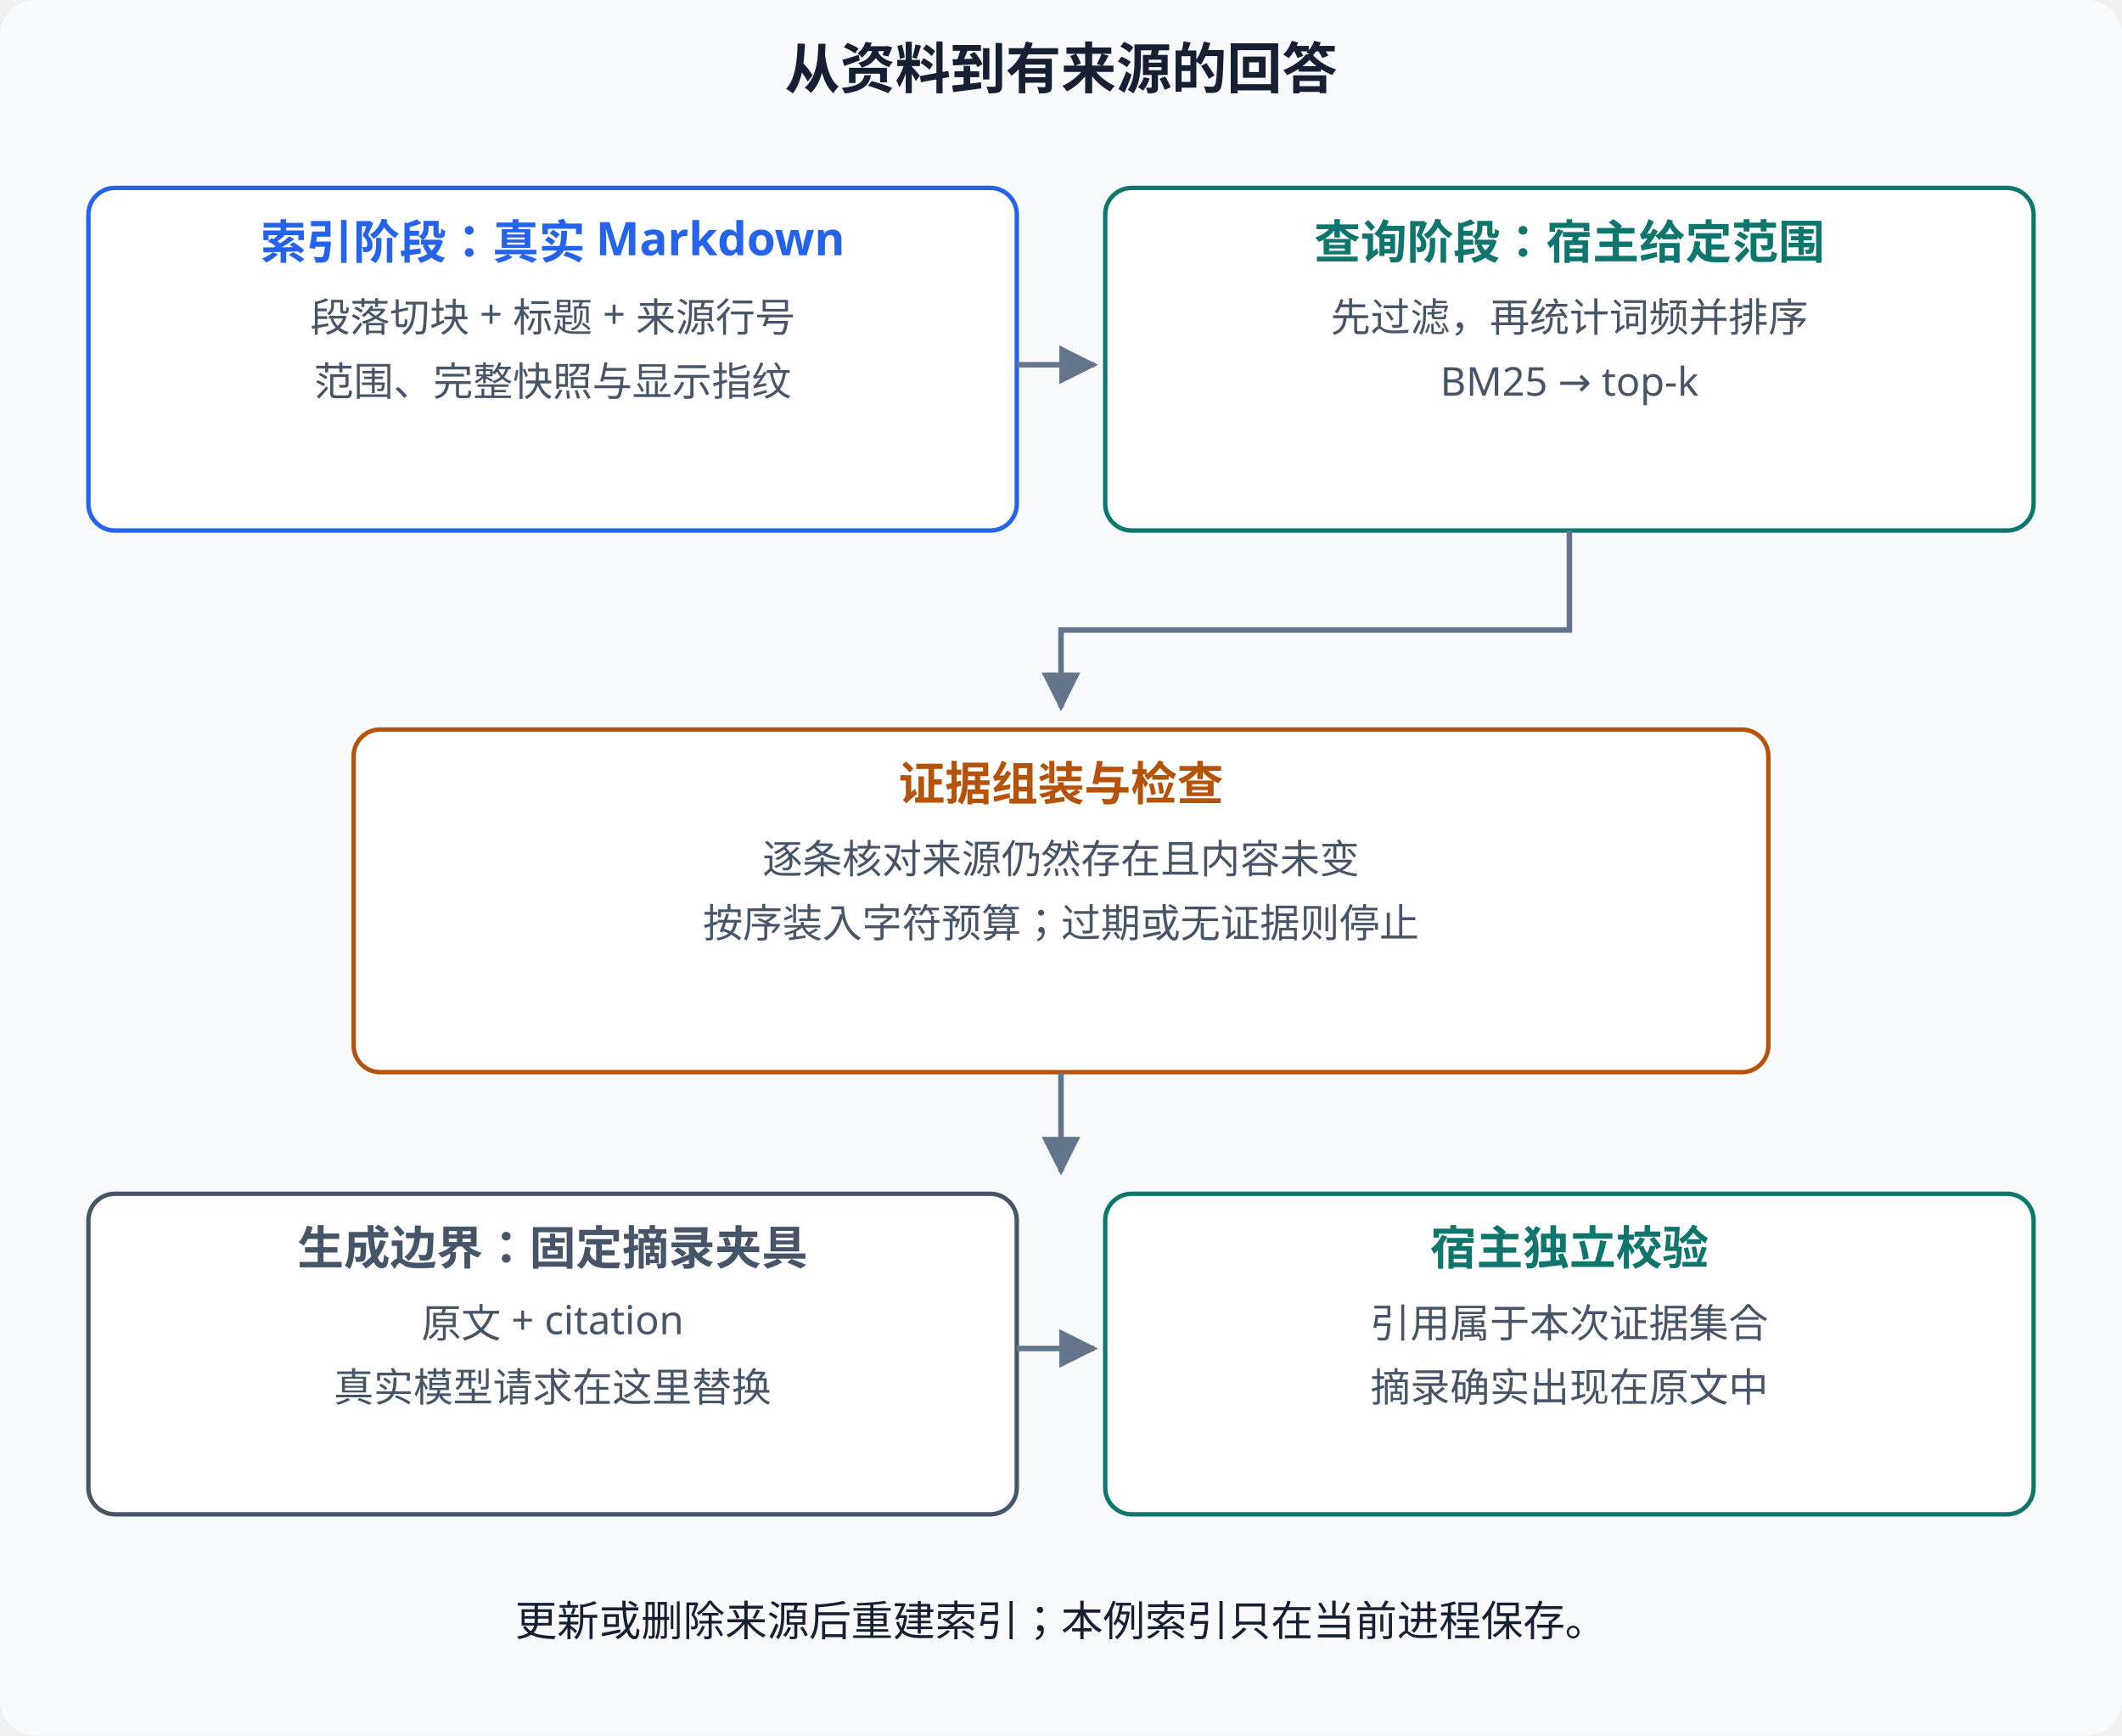
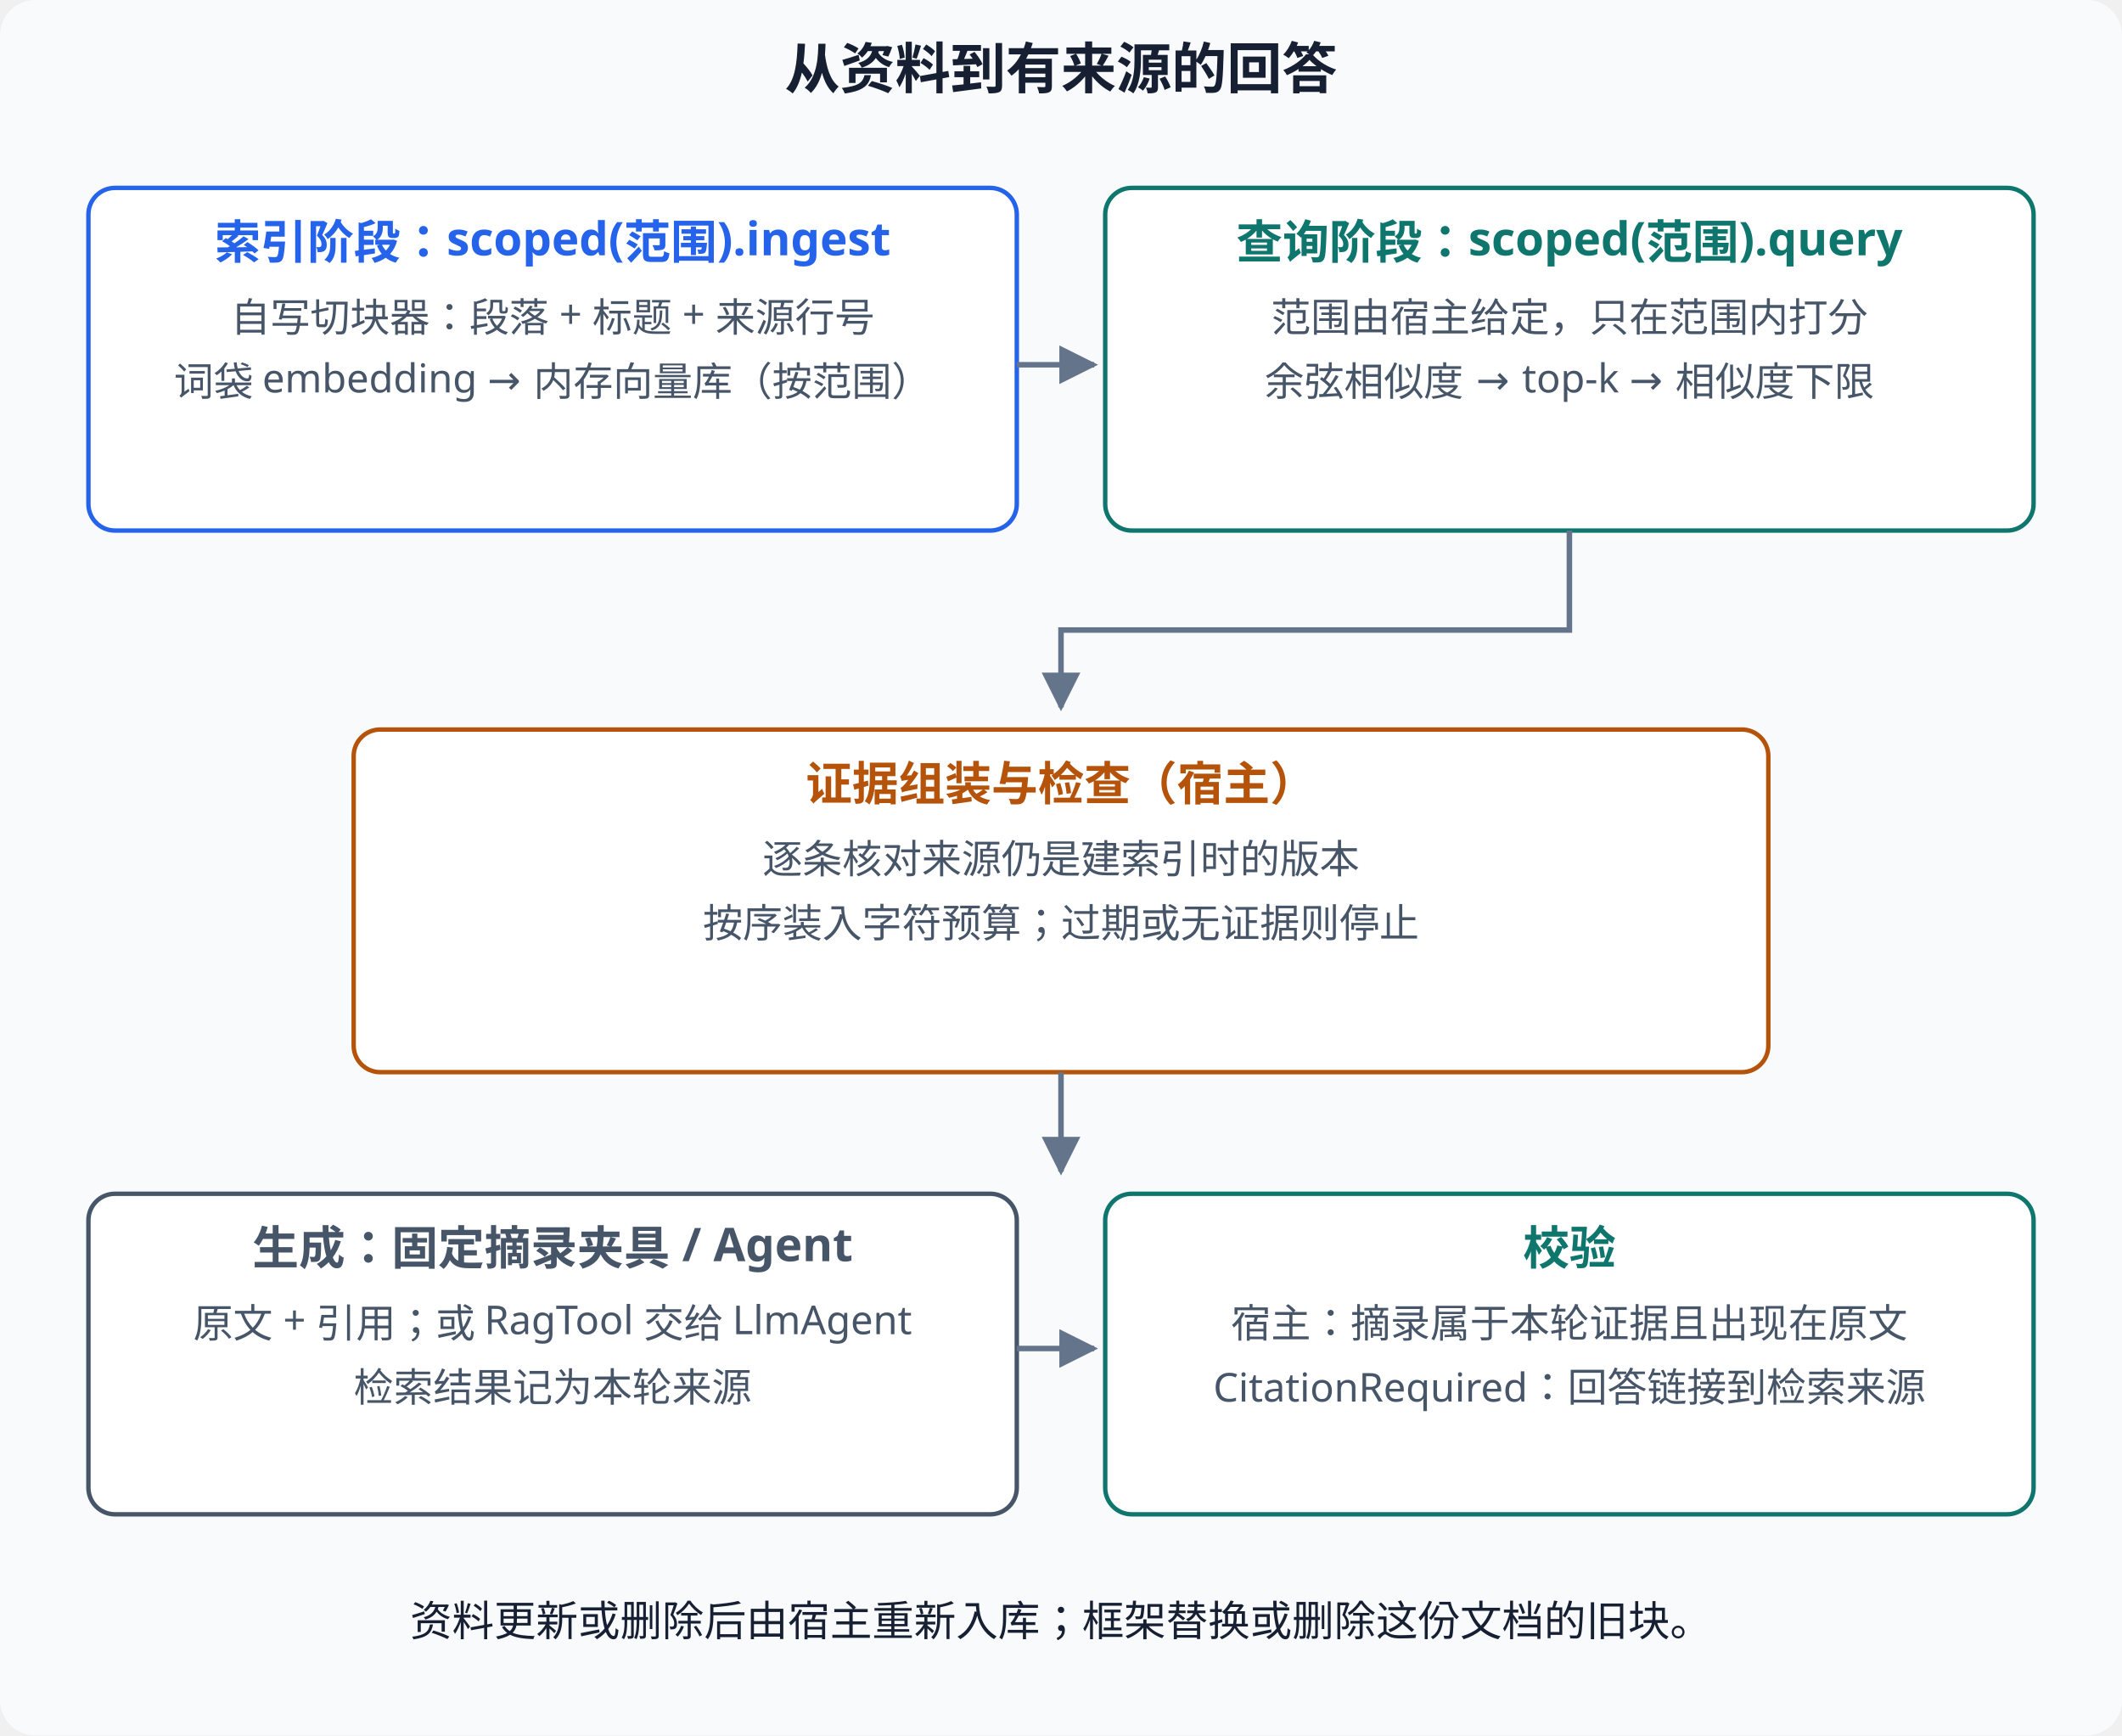
<svg xmlns="http://www.w3.org/2000/svg" width="960" height="785" viewBox="0 0 960 785" role="img" aria-labelledby="title desc">
  <defs>
    <marker id="arrow" viewBox="0 0 10 10" refX="9" refY="5" markerWidth="7" markerHeight="7" orient="auto">
      <path d="M0 0L10 5L0 10Z" fill="#64748b" />
    </marker>
  </defs>
  <rect width="960" height="785" rx="16" fill="#f8fafc" />
  <g font-family="PingFang SC, Microsoft YaHei, sans-serif">
    <text x="480" y="40" text-anchor="middle" font-size="25" fill="#172033" font-weight="700">从资料到有来源的回答</text>
    <rect x="40" y="85" width="420" height="155" rx="12" fill="#fff" stroke="#2563eb" stroke-width="2" />
-     <text x="250.0" y="117" text-anchor="middle" font-size="21" fill="#2563eb" font-weight="700">索引阶段：真实 Markdown</text>
-     <text x="250.0" y="150" text-anchor="middle" font-size="18" fill="#475569" font-weight="400">段落切块 + 标题 + 来源行号</text>
-     <text x="250.0" y="179" text-anchor="middle" font-size="18" fill="#475569" font-weight="400">范围、完整快照与显示指纹</text>
+     <text x="250.0" y="117" text-anchor="middle" font-size="21" fill="#2563eb" font-weight="700">索引阶段：scoped(范围).ingest</text>
+     <text x="250.0" y="150" text-anchor="middle" font-size="18" fill="#475569" font-weight="400">自写切块器：段落 + 标题 + 来源行号</text>
+     <text x="250.0" y="179" text-anchor="middle" font-size="18" fill="#475569" font-weight="400">词袋 embedding → 内存向量库（按范围）</text>
    <rect x="500" y="85" width="420" height="155" rx="12" fill="#fff" stroke="#0f766e" stroke-width="2" />
-     <text x="710.0" y="117" text-anchor="middle" font-size="21" fill="#0f766e" font-weight="700">查询阶段：宿主给定范围</text>
-     <text x="710.0" y="150" text-anchor="middle" font-size="18" fill="#475569" font-weight="400">先过滤，再统计词频并排序</text>
-     <text x="710.0" y="179" text-anchor="middle" font-size="18" fill="#475569" font-weight="400">BM25 → top-k</text>
+     <text x="710.0" y="117" text-anchor="middle" font-size="21" fill="#0f766e" font-weight="700">查询阶段：scoped(范围).query</text>
+     <text x="710.0" y="150" text-anchor="middle" font-size="18" fill="#475569" font-weight="400">范围由宿主给定，只在范围内打分</text>
+     <text x="710.0" y="179" text-anchor="middle" font-size="18" fill="#475569" font-weight="400">余弦相似度 → top-k → 相似度下限</text>
    <path d="M460 165 H495" fill="none" stroke="#64748b" stroke-width="2.5" marker-end="url(#arrow)" />
    <path d="M710 240 V285 H480 V320" fill="none" stroke="#64748b" stroke-width="2.5" marker-end="url(#arrow)" />
    <rect x="160" y="330" width="640" height="155" rx="12" fill="#fff" stroke="#b45309" stroke-width="2" />
-     <text x="480.0" y="362" text-anchor="middle" font-size="21" fill="#b45309" font-weight="700">证据组装与检查</text>
-     <text x="480.0" y="395" text-anchor="middle" font-size="18" fill="#475569" font-weight="400">逐条核对来源仍然存在且内容未变</text>
+     <text x="480.0" y="362" text-anchor="middle" font-size="21" fill="#b45309" font-weight="700">证据组装与检查（宿主）</text>
+     <text x="480.0" y="395" text-anchor="middle" font-size="18" fill="#475569" font-weight="400">逐条核对来源仍是建索引时的版本</text>
    <text x="480.0" y="424" text-anchor="middle" font-size="18" fill="#475569" font-weight="400">按序装入字符预算；过期或无证据则停止</text>
    <path d="M480 485 V530" fill="none" stroke="#64748b" stroke-width="2.5" marker-end="url(#arrow)" />
    <rect x="40" y="540" width="420" height="145" rx="12" fill="#fff" stroke="#475569" stroke-width="2" />
-     <text x="250.0" y="572" text-anchor="middle" font-size="21" fill="#475569" font-weight="700">生成边界：固定摘录夹具</text>
-     <text x="250.0" y="605" text-anchor="middle" font-size="18" fill="#475569" font-weight="400">原文 + citation</text>
-     <text x="250.0" y="634" text-anchor="middle" font-size="18" fill="#475569" font-weight="400">真实模型请求在这里替换</text>
+     <text x="250.0" y="572" text-anchor="middle" font-size="21" fill="#475569" font-weight="700">生成：固定摘录夹具 / Agent</text>
+     <text x="250.0" y="605" text-anchor="middle" font-size="18" fill="#475569" font-weight="400">原文 + 引用；或 RagTool 交给 LlmAgent</text>
+     <text x="250.0" y="634" text-anchor="middle" font-size="18" fill="#475569" font-weight="400">检索结果记为本轮来源</text>
    <path d="M460 610 H495" fill="none" stroke="#64748b" stroke-width="2.5" marker-end="url(#arrow)" />
    <rect x="500" y="540" width="420" height="145" rx="12" fill="#fff" stroke="#0f766e" stroke-width="2" />
-     <text x="710.0" y="572" text-anchor="middle" font-size="21" fill="#0f766e" font-weight="700">宿主独立校验</text>
-     <text x="710.0" y="605" text-anchor="middle" font-size="18" fill="#475569" font-weight="400">引用属于本次证据集合</text>
-     <text x="710.0" y="634" text-anchor="middle" font-size="18" fill="#475569" font-weight="400">摘录确实出现在原文中</text>
-     <text x="480" y="740" text-anchor="middle" font-size="19" fill="#172033" font-weight="400">更新或删除来源后重建索引；本例索引只在当前进程保存。</text>
+     <text x="710.0" y="572" text-anchor="middle" font-size="21" fill="#0f766e" font-weight="700">校验</text>
+     <text x="710.0" y="605" text-anchor="middle" font-size="18" fill="#475569" font-weight="400">宿主：摘录属于本轮证据且出现在原文</text>
+     <text x="710.0" y="634" text-anchor="middle" font-size="18" fill="#475569" font-weight="400">CitationRequired：回答链接到检索来源</text>
+     <text x="480" y="740" text-anchor="middle" font-size="19" fill="#172033" font-weight="400">资料更新或删除后由宿主重新入库；框架替换或删除这份文档的旧块。</text>
  </g>
</svg>
